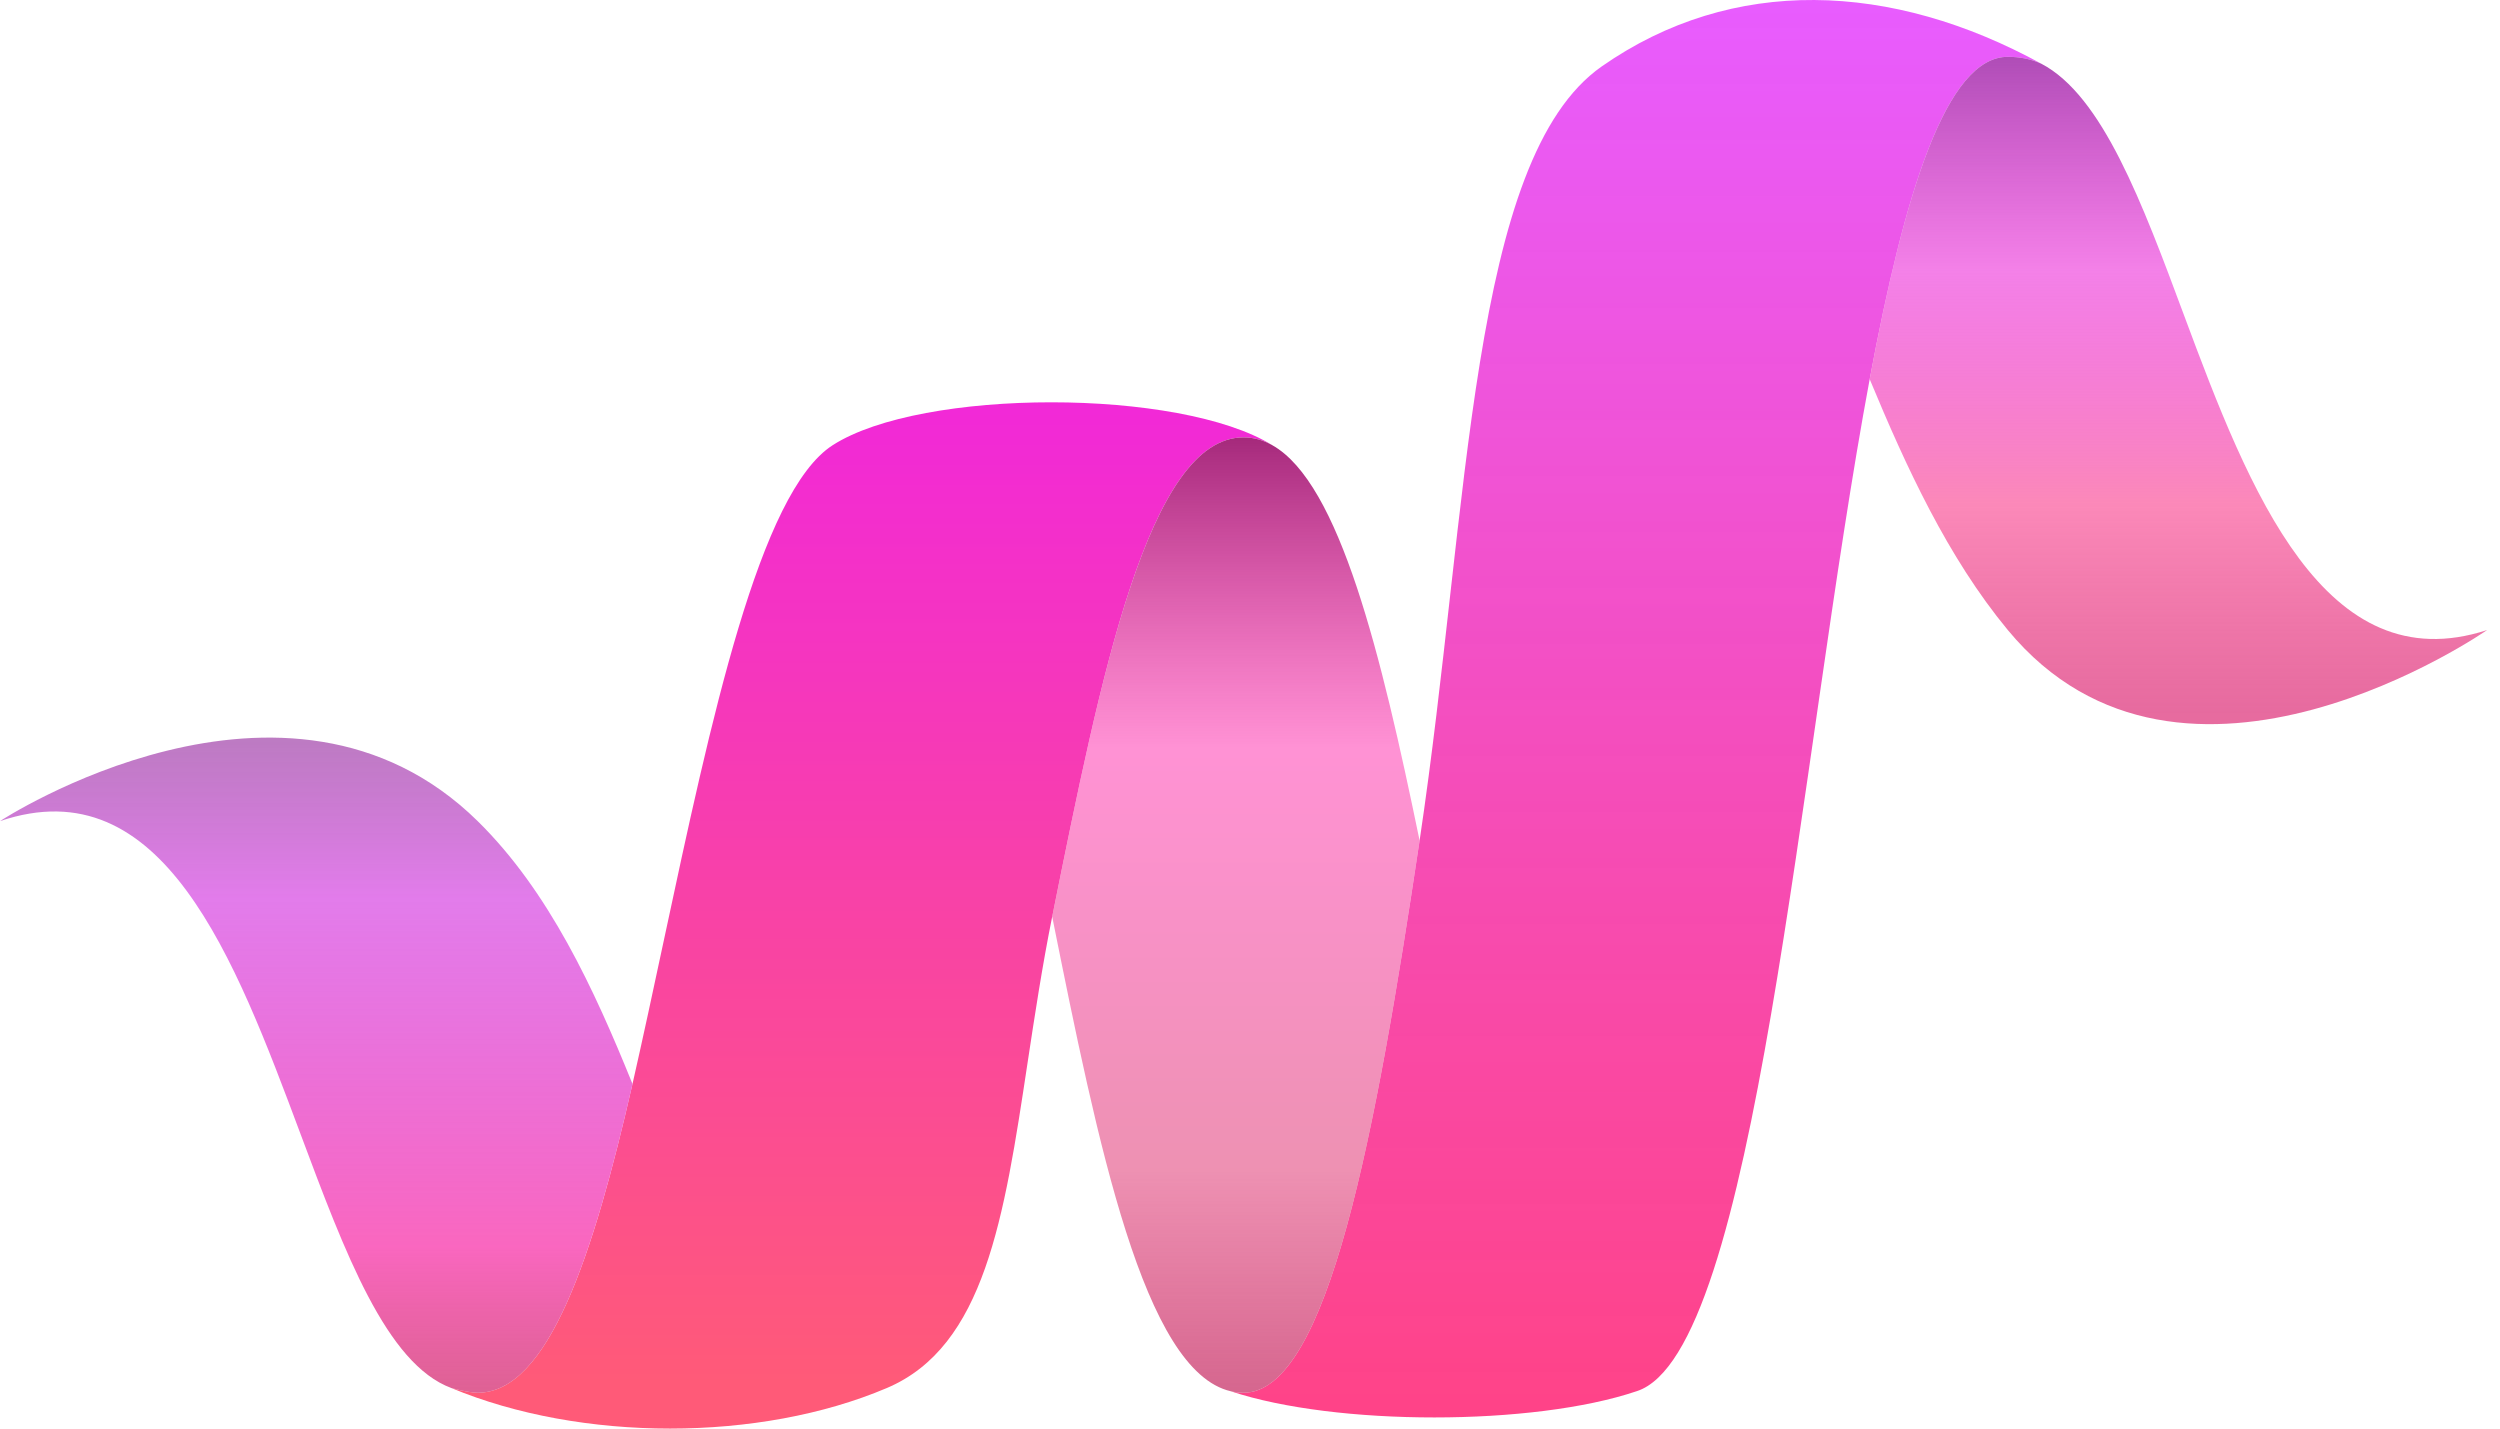
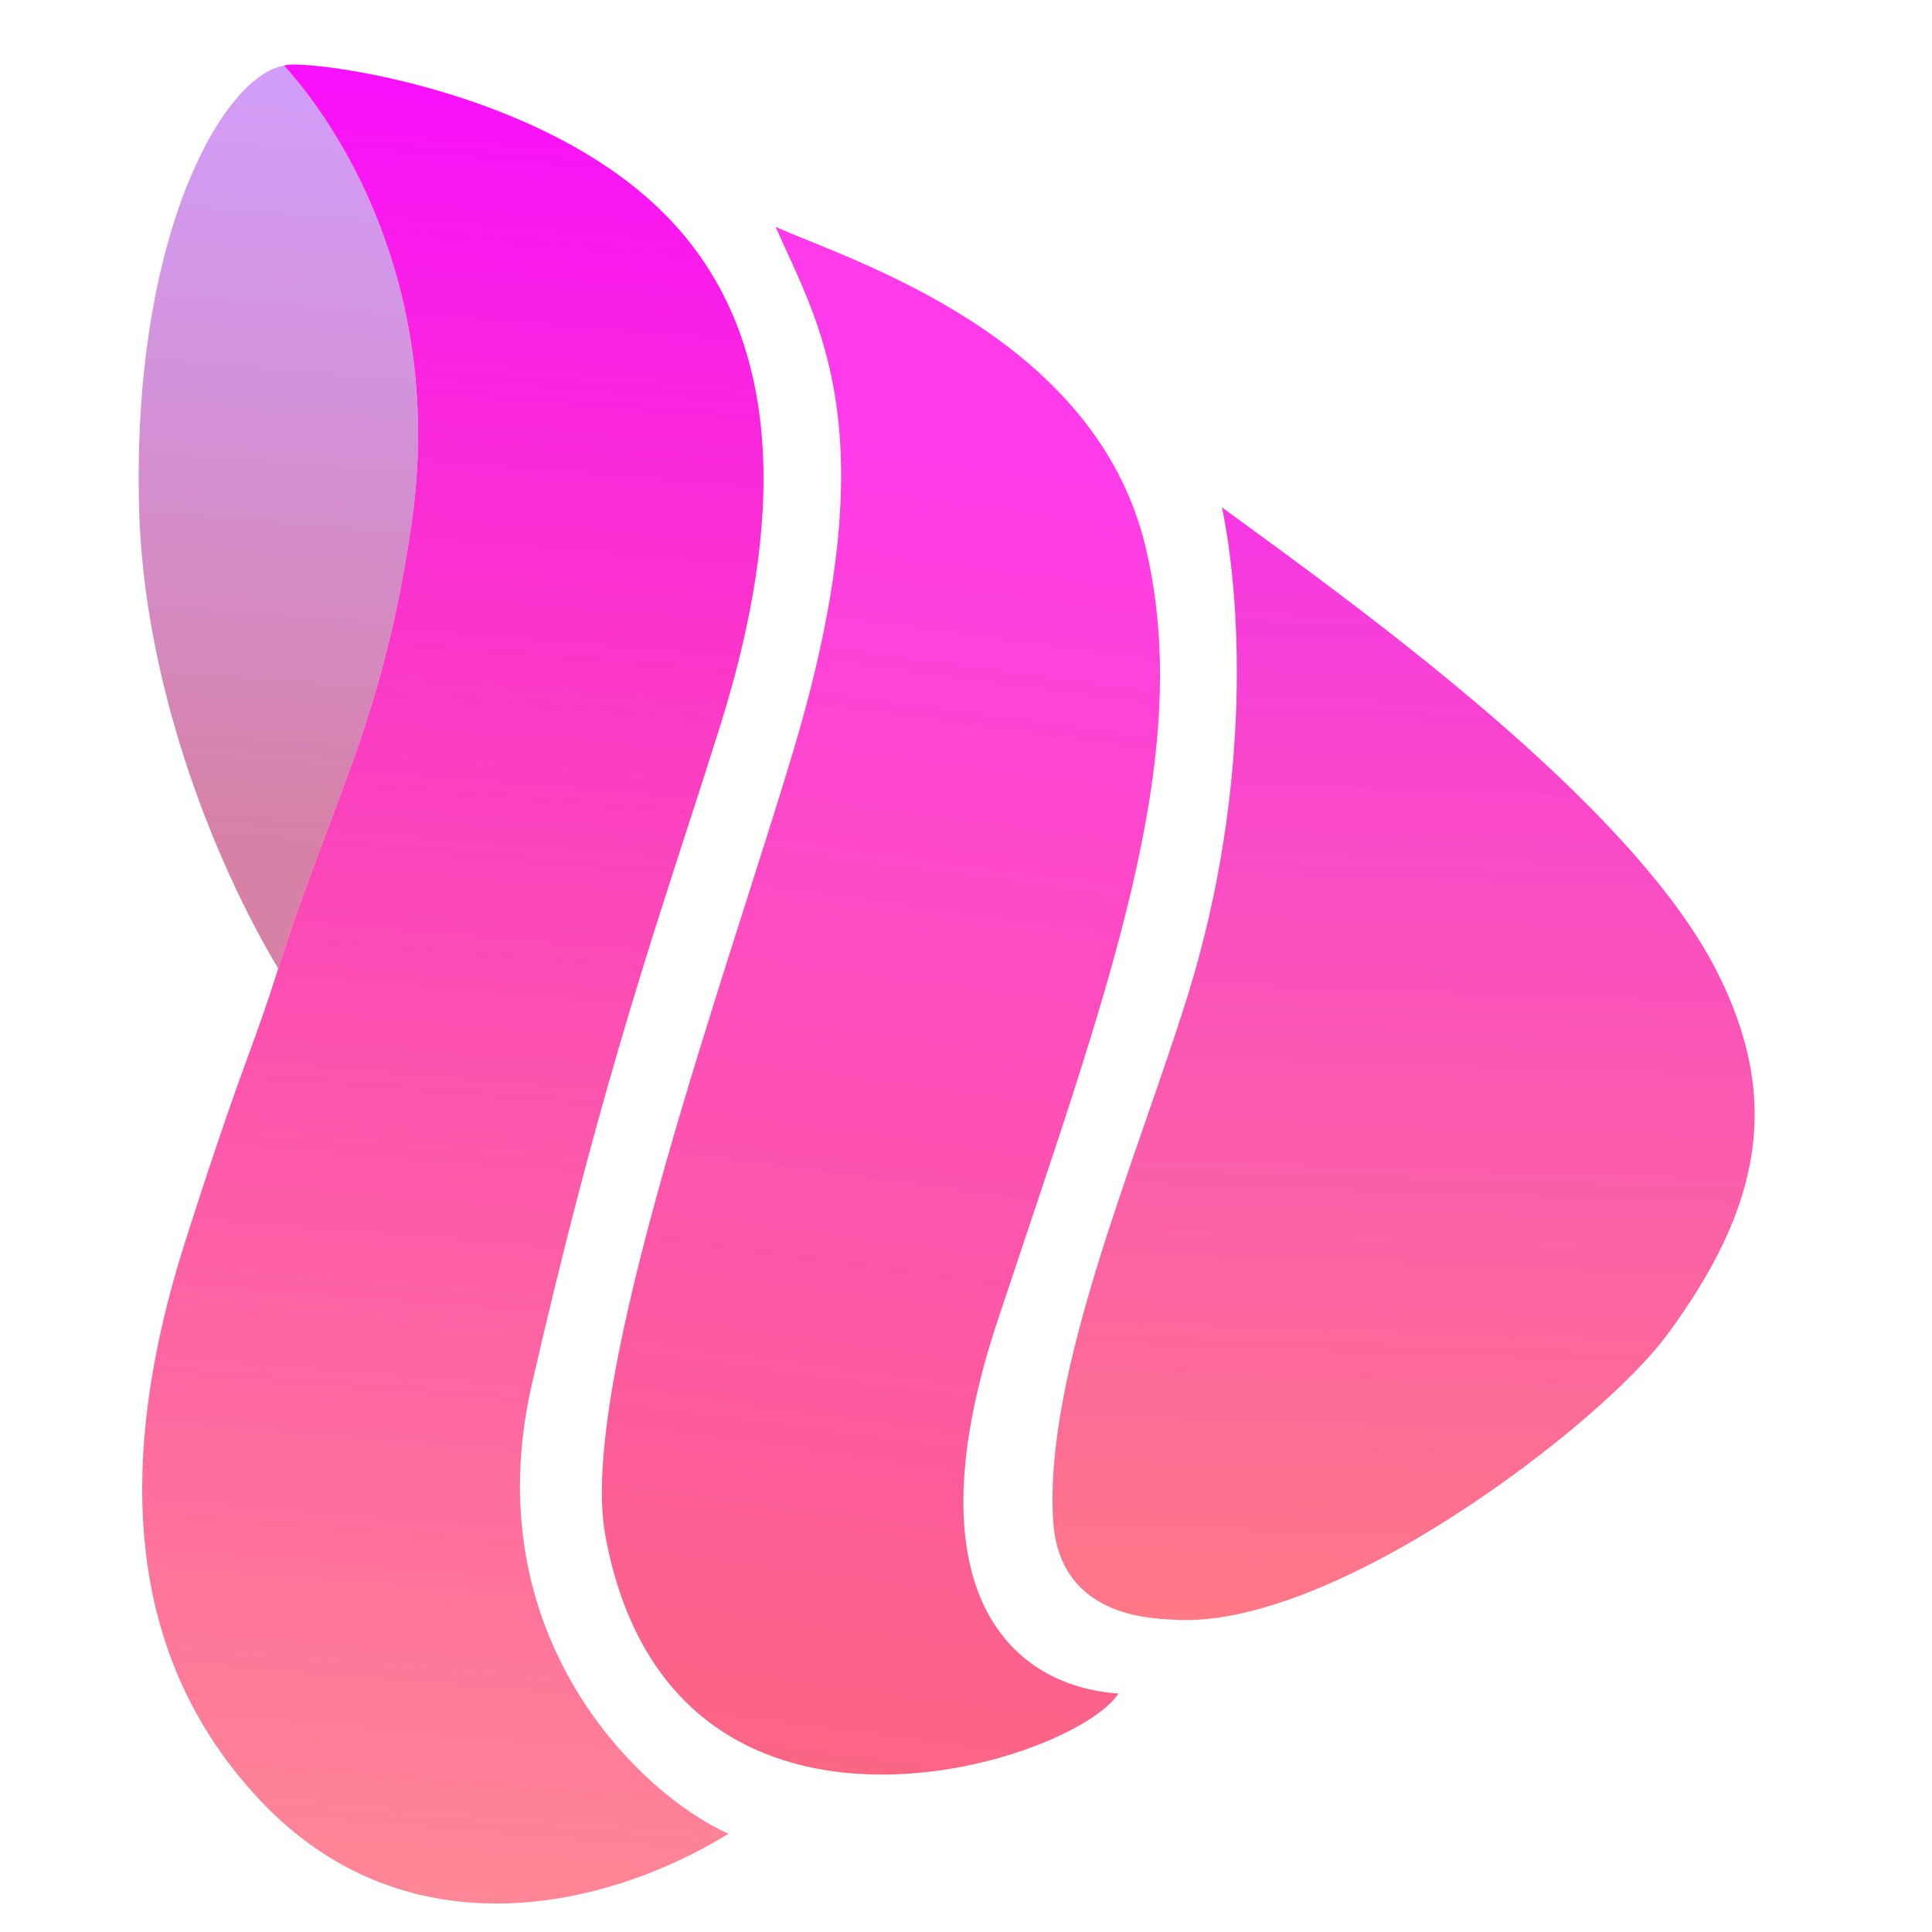
- <svg xmlns="http://www.w3.org/2000/svg" width="63" height="36" viewBox="0 0 63 36" fill="none">
-   <path d="M31.337 35.097C31.228 35.097 31.121 35.084 31.016 35.06C33.665 35.94 38.64 35.94 41.248 35.057C44.247 34.089 45.317 19.19 47.116 9.555C47.99 4.874 49.046 1.432 50.597 1.432C50.895 1.432 51.176 1.486 51.44 1.605C47.669 -0.463 43.66 -0.629 40.365 1.673C37.035 4 37.037 12.741 35.774 21.183C34.676 28.522 33.465 35.097 31.337 35.097Z" fill="url(#paint0_linear_102_15)" />
-   <path d="M31.337 11.022C31.591 11.022 31.831 11.09 32.06 11.218C29.732 9.778 23.232 9.778 20.985 11.218C19.143 12.398 17.917 18.137 16.726 23.71C16.464 24.937 16.203 26.155 15.939 27.316C14.955 31.624 13.82 35.097 12.037 35.097C11.805 35.097 11.373 34.978 11.373 34.978C14.646 36.341 19.14 36.341 22.349 34.978C24.815 33.931 25.303 30.699 25.894 26.788C26.073 25.607 26.261 24.363 26.515 23.099L26.521 23.072C27.735 17.046 28.949 11.022 31.337 11.022Z" fill="url(#paint1_linear_102_15)" />
-   <path d="M50.597 15.877C55.011 21.214 62.675 15.877 62.675 15.877C58.577 17.213 56.683 12.374 55.044 7.962C53.984 5.11 52.98 2.409 51.44 1.605C51.176 1.486 50.895 1.432 50.597 1.432C49.046 1.432 47.99 4.874 47.116 9.555C48.031 11.759 49.079 14.041 50.597 15.877Z" fill="url(#paint2_linear_102_15)" />
-   <path fill-rule="evenodd" clip-rule="evenodd" d="M0 20.692C0 20.692 7.222 15.957 12.037 20.692C13.834 22.458 14.971 24.922 15.939 27.316C14.955 31.624 13.82 35.097 12.037 35.097C11.805 35.097 11.373 34.978 11.373 34.978C9.741 34.374 8.692 31.57 7.576 28.584C5.916 24.144 4.105 19.301 0 20.692Z" fill="url(#paint3_linear_102_15)" />
-   <path d="M31.016 35.06C31.121 35.084 31.228 35.097 31.337 35.097C33.465 35.097 34.676 28.522 35.774 21.183C34.805 16.482 33.76 12.173 32.06 11.218C31.831 11.09 31.591 11.022 31.337 11.022C28.949 11.022 27.735 17.046 26.521 23.072L26.515 23.099C27.667 28.831 28.825 34.551 31.016 35.06Z" fill="url(#paint4_linear_102_15)" />
+ <svg xmlns="http://www.w3.org/2000/svg" width="35" height="35" viewBox="0 0 35 35" fill="none">
+   <path d="M14.389 13.544C16.099 7.795 14.822 5.864 14.05 4.109C15.414 4.722 19.837 6.068 20.753 9.908C21.669 13.749 20.039 18.003 18.069 23.937C16.493 28.684 18.2 30.535 20.263 30.68C19.433 31.954 12.146 34.268 10.965 27.811C10.46 25.056 13.199 17.547 14.389 13.544Z" fill="url(#paint0_linear_540_916)" />
+   <path d="M21.518 18.03C22.726 14.142 22.452 10.669 22.136 9.191C24.601 10.992 29.537 14.521 31.1 17.592C32.283 19.918 31.911 21.869 30.194 24.192C29.008 25.797 24.142 29.544 21.245 29.342C20.882 29.316 19.196 29.311 19.08 27.559C18.903 24.88 20.595 21.002 21.518 18.03Z" fill="url(#paint1_linear_540_916)" />
+   <path fill-rule="evenodd" clip-rule="evenodd" d="M3.364 22.464C1.75 27.508 2.822 30.617 4.726 32.629C7.277 35.325 10.802 34.683 13.199 33.221C11.62 32.519 8.586 29.66 9.635 25.079C10.754 20.192 11.696 17.34 12.49 14.887C12.68 14.303 12.865 13.731 13.048 13.146C14.002 10.103 14.474 6.434 12.135 3.975C9.795 1.516 5.305 1.054 5.147 1.191C6.293 2.456 8.048 5.392 7.454 9.497C7.1 11.943 6.553 13.391 5.937 15.019C5.649 15.781 5.346 16.584 5.04 17.547C4.829 18.214 4.683 18.613 4.509 19.091C4.267 19.754 3.97 20.57 3.364 22.464Z" fill="url(#paint2_linear_540_916)" />
+   <path d="M7.454 9.497C8.048 5.392 6.293 2.456 5.147 1.191C4.1 1.34 2.402 4.125 2.518 9.152C2.591 12.341 3.842 15.538 5.04 17.547C5.346 16.584 5.649 15.781 5.937 15.019C6.553 13.391 7.1 11.943 7.454 9.497Z" fill="url(#paint3_linear_540_916)" />
  <defs>
-     <linearGradient id="paint0_linear_102_15" x1="31.337" y1="0" x2="31.337" y2="36" gradientUnits="userSpaceOnUse">
-       <stop stop-color="#E85CFF" />
-       <stop offset="1" stop-color="#FF2E79" stop-opacity="0.9" />
+     <linearGradient id="paint0_linear_540_916" x1="17.551" y1="7.869" x2="13.562" y2="37.34" gradientUnits="userSpaceOnUse">
+       <stop stop-color="#FF12E7" stop-opacity="0.83" />
+       <stop offset="1" stop-color="#F94141" stop-opacity="0.76" />
    </linearGradient>
-     <linearGradient id="paint1_linear_102_15" x1="31.337" y1="0" x2="31.337" y2="36" gradientUnits="userSpaceOnUse">
-       <stop stop-color="#EC14FF" />
-       <stop offset="0.969" stop-color="#FF5A78" />
+     <linearGradient id="paint1_linear_540_916" x1="16.886" y1="9.125" x2="16.147" y2="31.135" gradientUnits="userSpaceOnUse">
+       <stop stop-color="#F401DC" stop-opacity="0.79" />
+       <stop offset="1" stop-color="#FF4B4B" stop-opacity="0.72" />
    </linearGradient>
-     <linearGradient id="paint2_linear_102_15" x1="31.337" y1="1.373" x2="31.337" y2="17.992" gradientUnits="userSpaceOnUse">
-       <stop stop-color="#A334AC" stop-opacity="0.88" />
-       <stop offset="0.328" stop-color="#EB25D7" stop-opacity="0.58" />
-       <stop offset="0.682" stop-color="#FB7AB0" stop-opacity="0.89" />
-       <stop offset="1" stop-color="#DF3E82" stop-opacity="0.77" />
+     <linearGradient id="paint2_linear_540_916" x1="17.997" y1="2.049" x2="14.953" y2="39.334" gradientUnits="userSpaceOnUse">
+       <stop stop-color="#F80FFD" />
+       <stop offset="1" stop-color="#FF2626" stop-opacity="0.49" />
    </linearGradient>
-     <linearGradient id="paint3_linear_102_15" x1="31.337" y1="18.044" x2="31.337" y2="36" gradientUnits="userSpaceOnUse">
-       <stop stop-color="#882291" stop-opacity="0.6" />
-       <stop offset="0.255" stop-color="#D43BE1" stop-opacity="0.67" />
-       <stop offset="0.745" stop-color="#F956B8" stop-opacity="0.9" />
-       <stop offset="1" stop-color="#CC2A64" stop-opacity="0.74" />
-     </linearGradient>
-     <linearGradient id="paint4_linear_102_15" x1="31.337" y1="11.071" x2="31.337" y2="35.135" gradientUnits="userSpaceOnUse">
-       <stop stop-color="#A62A7C" />
-       <stop offset="0.323" stop-color="#FF38B1" stop-opacity="0.55" />
-       <stop offset="0.766" stop-color="#DF3673" stop-opacity="0.55" />
-       <stop offset="1" stop-color="#CA3D70" stop-opacity="0.79" />
+     <linearGradient id="paint3_linear_540_916" x1="17.997" y1="2.049" x2="16.8" y2="16.363" gradientUnits="userSpaceOnUse">
+       <stop stop-color="#B35BF9" stop-opacity="0.59" />
+       <stop offset="1" stop-color="#C4487C" stop-opacity="0.69" />
    </linearGradient>
  </defs>
</svg>
